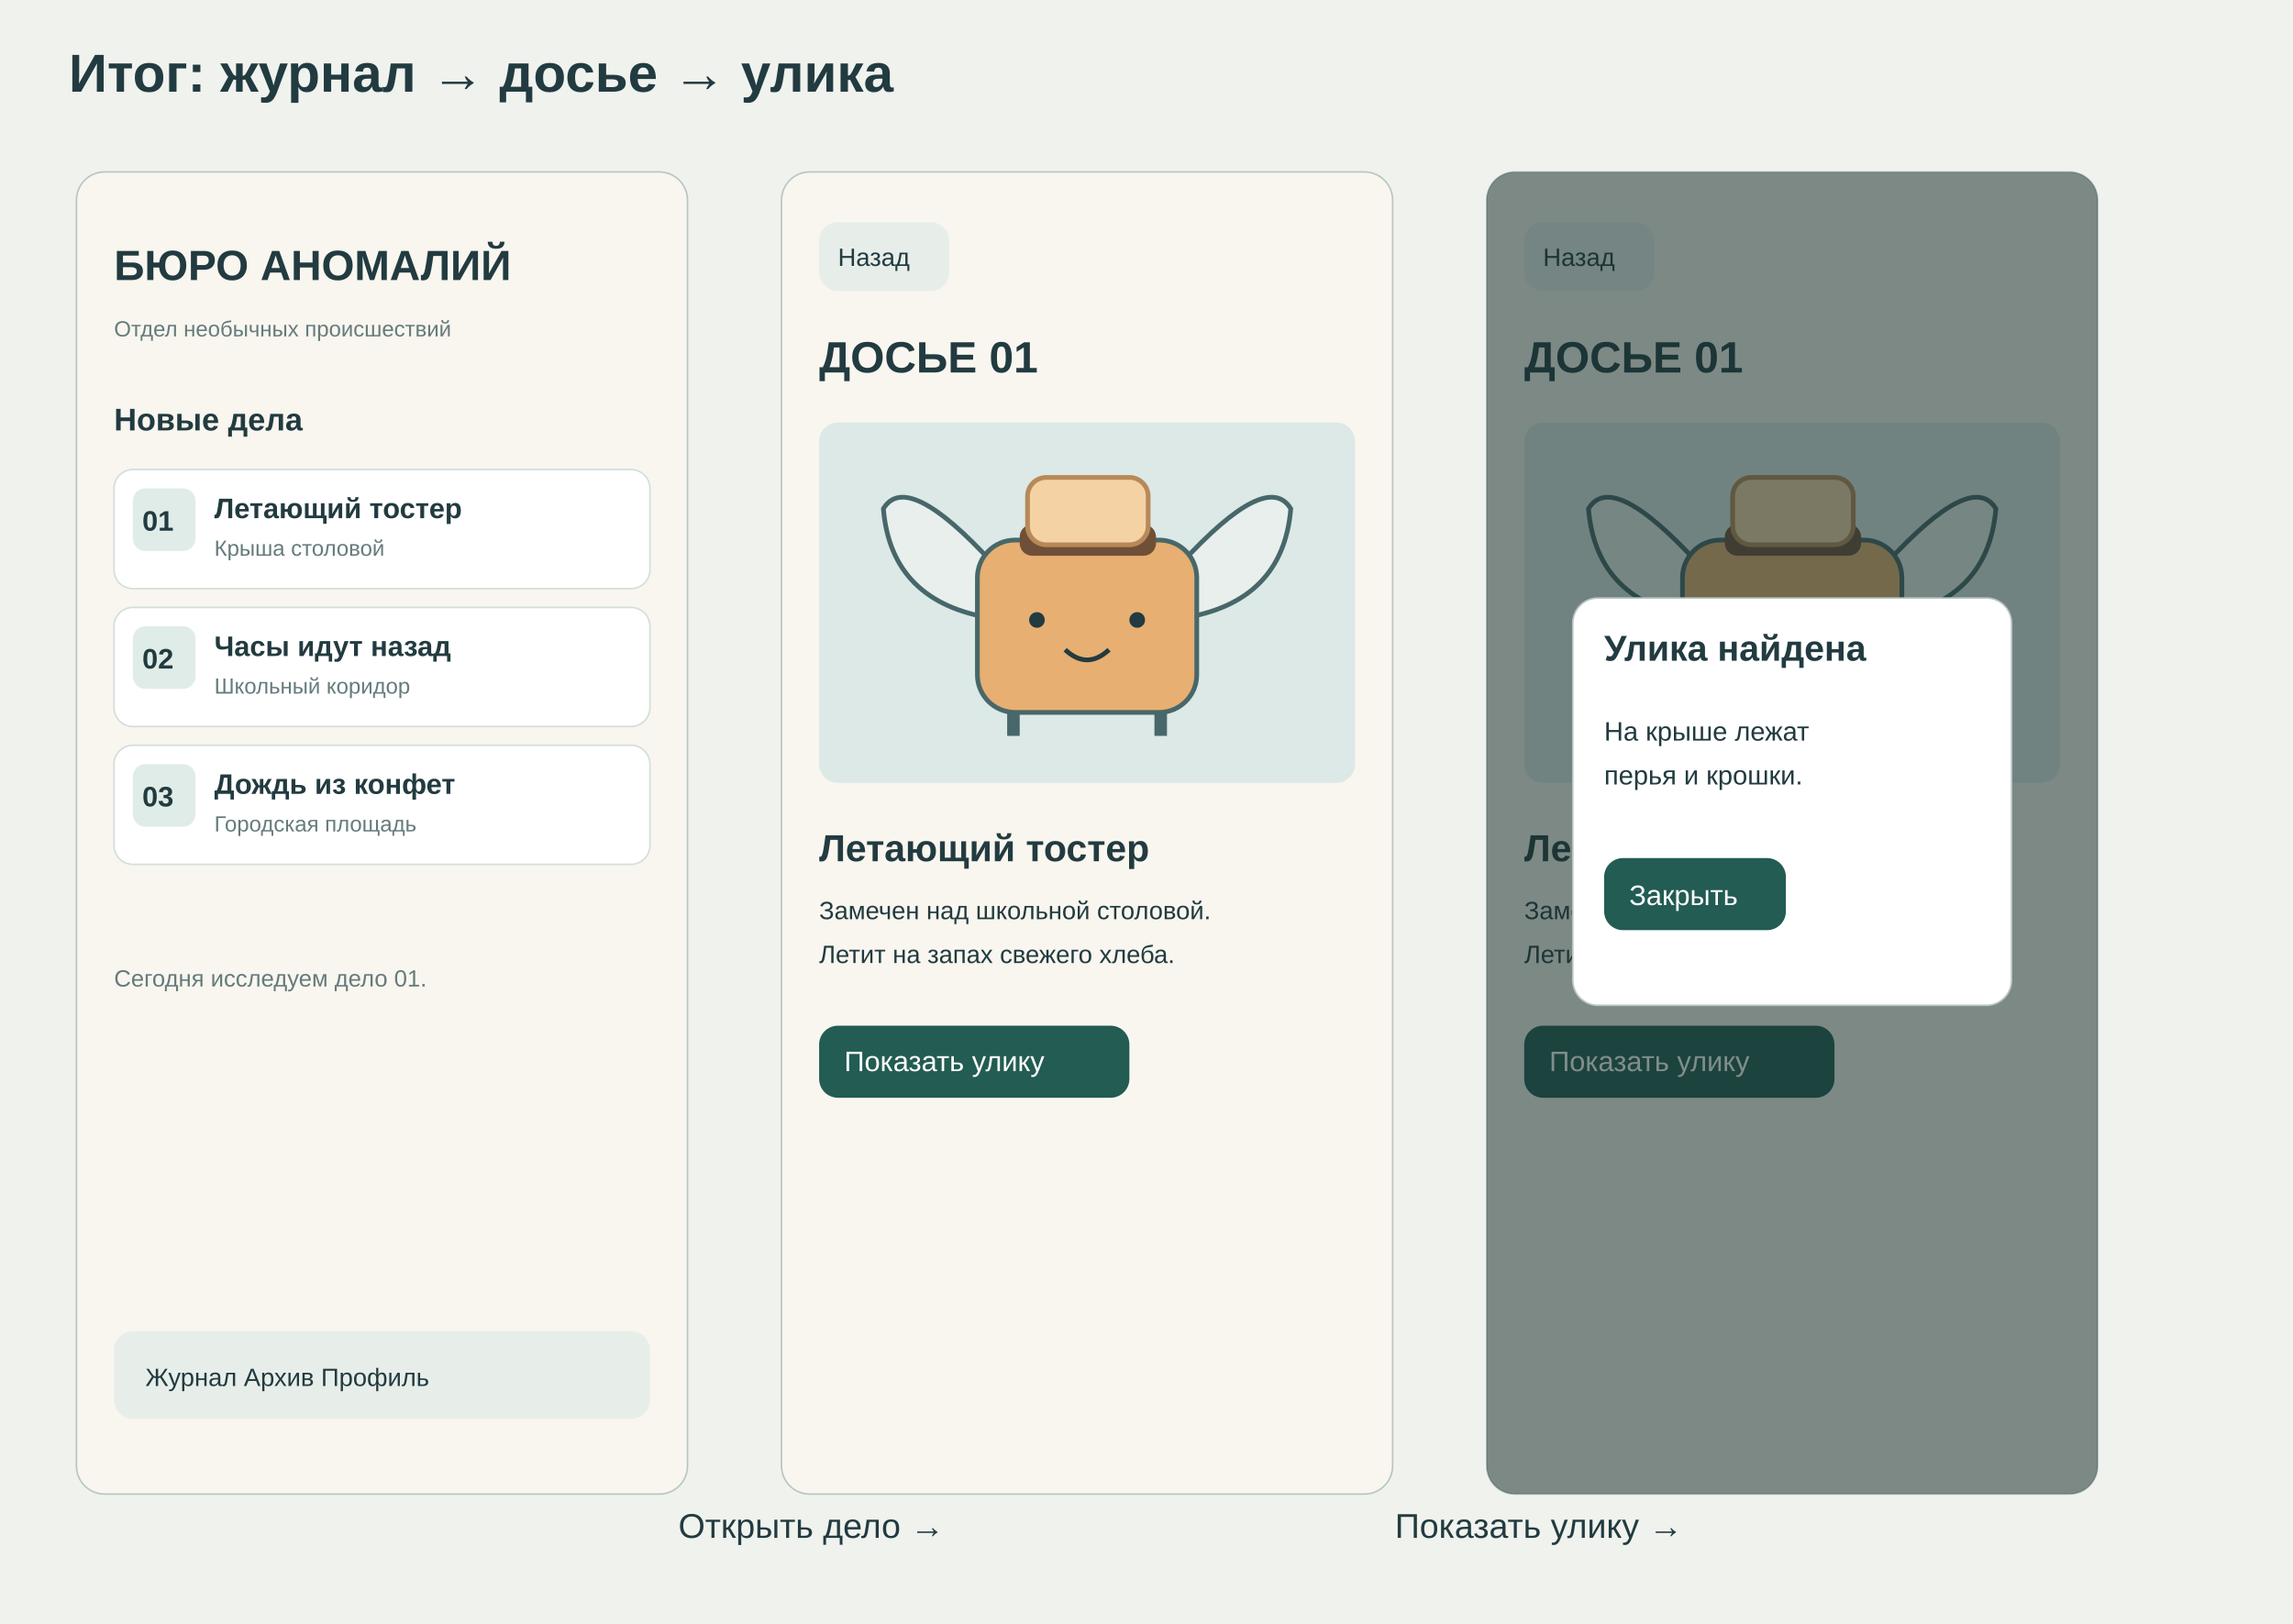
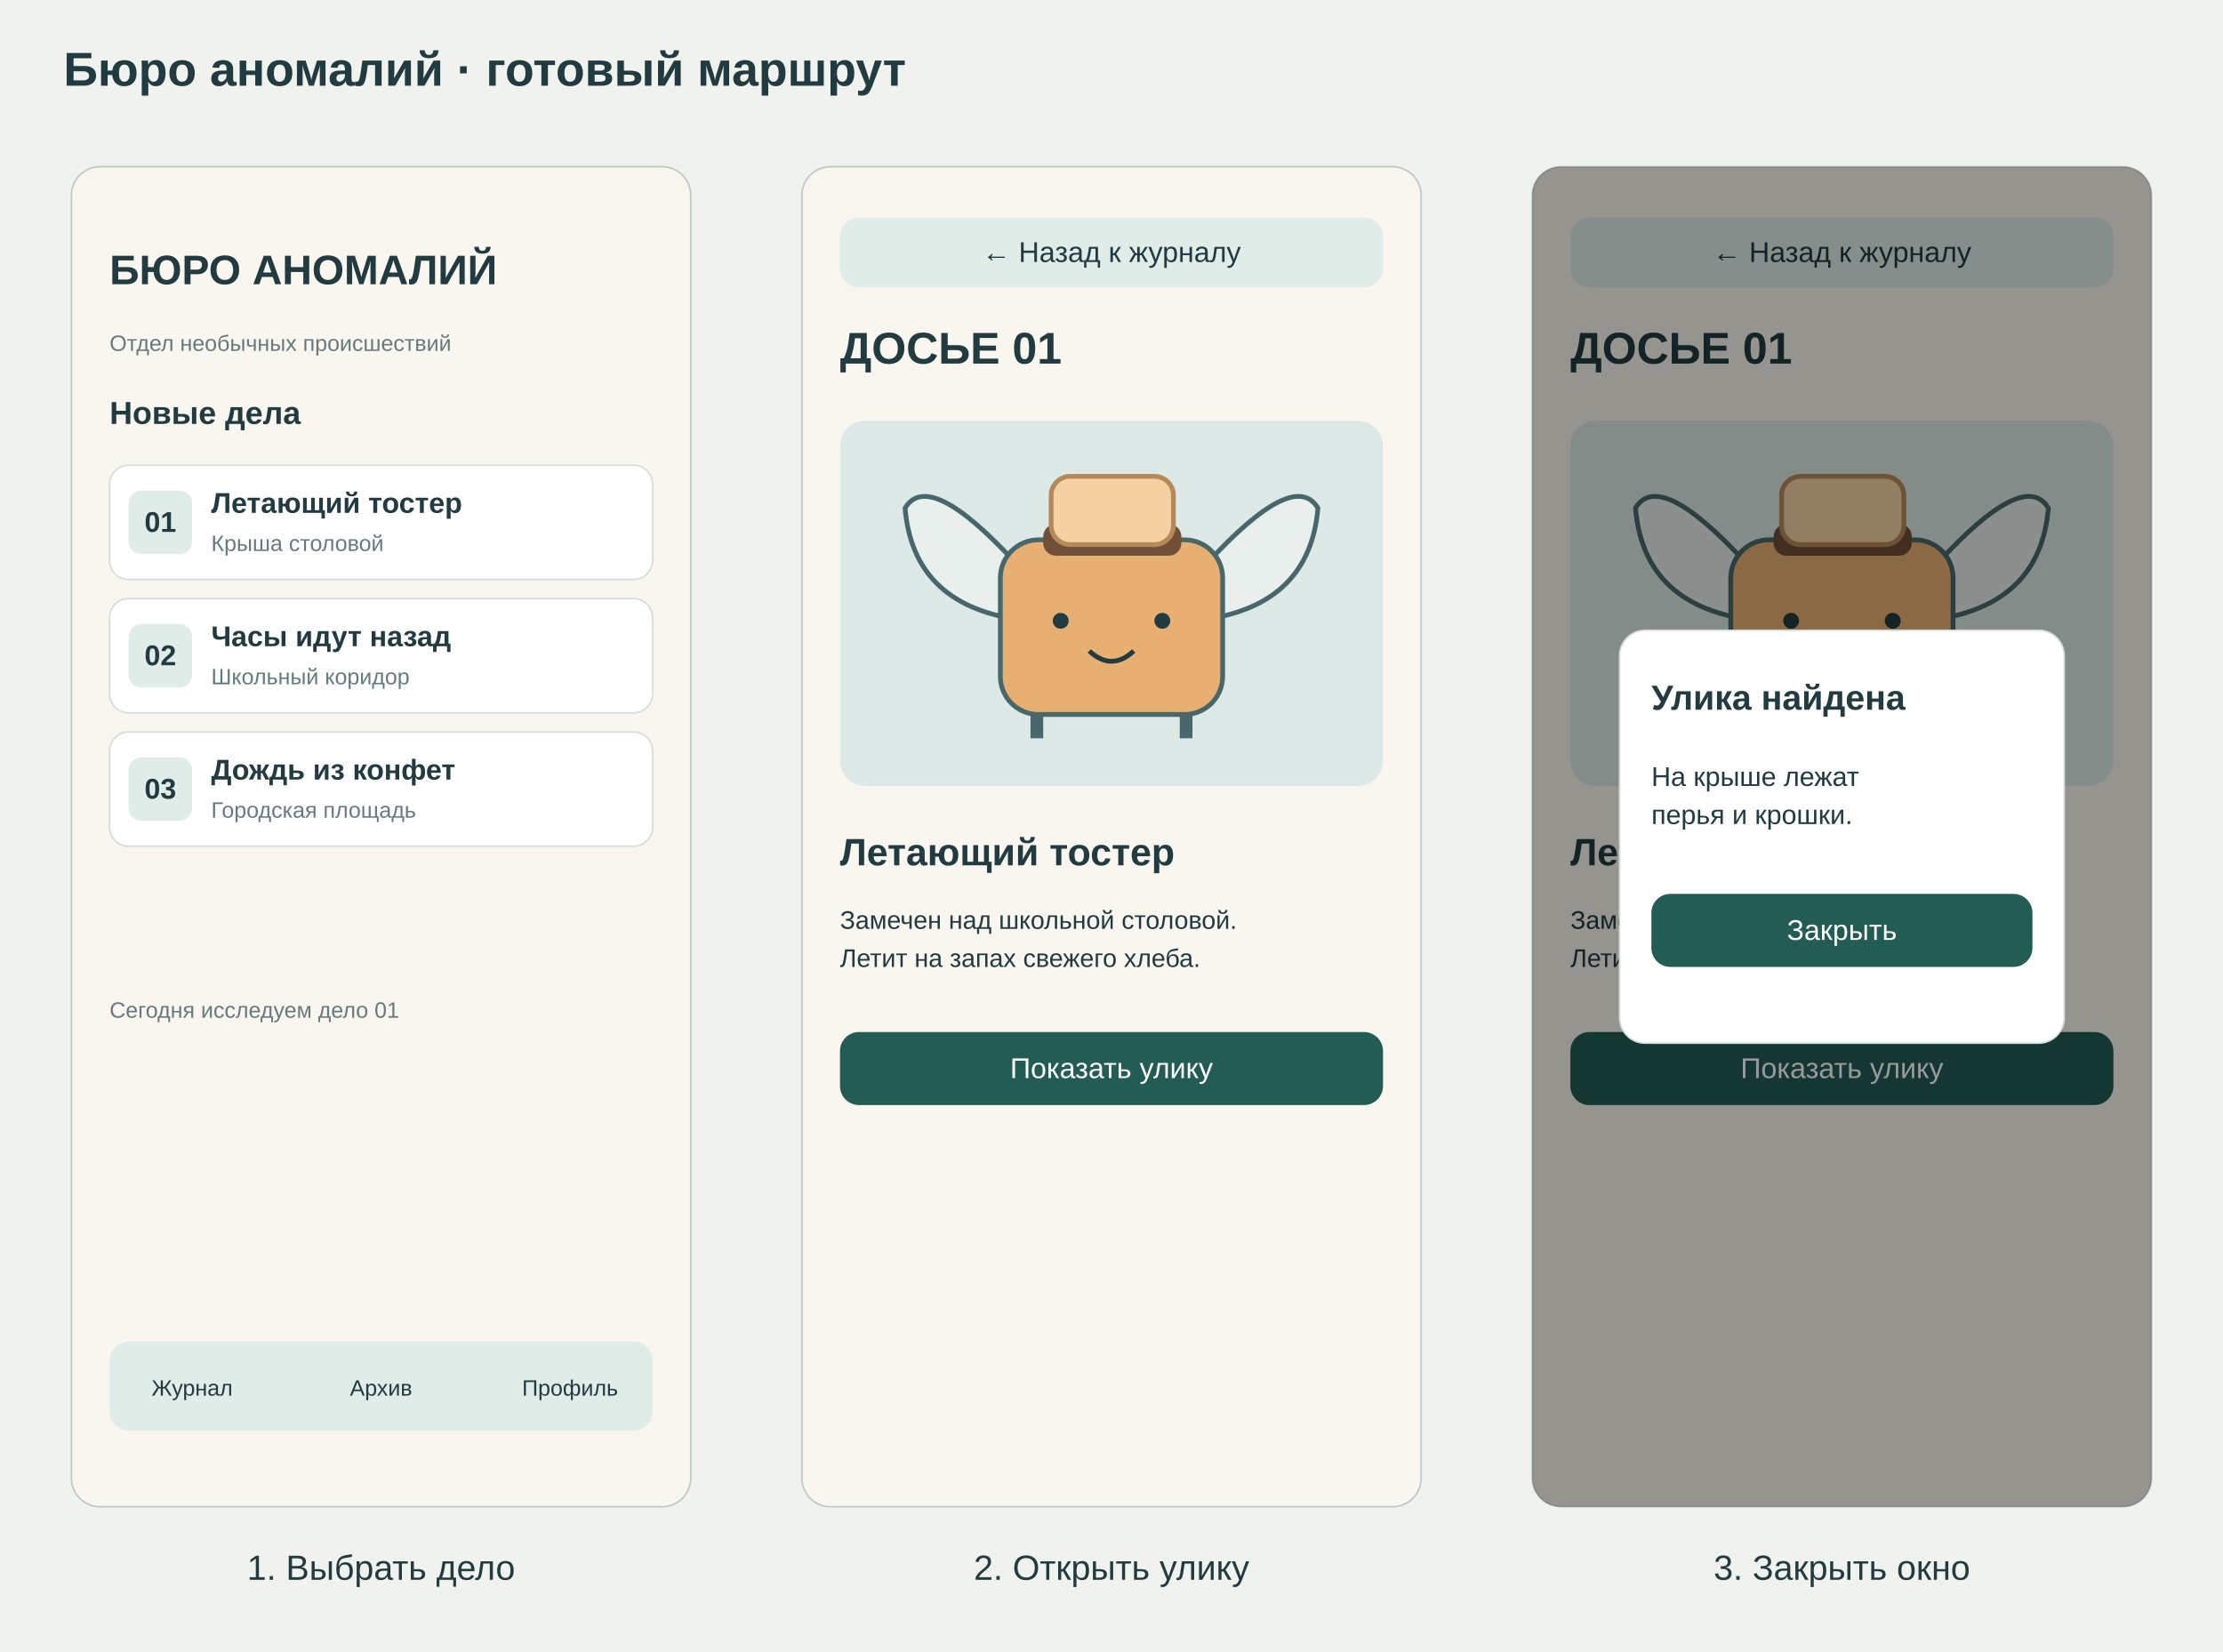
- <svg xmlns="http://www.w3.org/2000/svg" width="1200" height="850" viewBox="0 0 1200 850">
-   <rect x="0" y="0" width="1200" height="850" rx="0" fill="#f0f2ee" stroke="none" />
-   <text x="36" y="48" font-family="Segoe UI, Arial" font-size="28" fill="#223b40" font-weight="700">Итог: журнал → досье → улика</text>
-   <g transform="translate(40 90) scale(.82)">
-     <g transform="translate(0 0)">
-       <rect x="0" y="0" width="390" height="844" rx="18" fill="#f8f6ef" stroke="#b8c6c3" />
-       <text x="24" y="69" font-family="Segoe UI, Arial" font-size="27" fill="#223b40" font-weight="700">БЮРО АНОМАЛИЙ</text>
-       <text x="24" y="105" font-family="Segoe UI, Arial" font-size="14" fill="#657b7c">Отдел необычных происшествий</text>
-       <text x="24" y="165" font-family="Segoe UI, Arial" font-size="20" fill="#223b40" font-weight="700">Новые дела</text>
-       <rect x="24" y="190" width="342" height="76" rx="12" fill="white" stroke="#d4ded9" />
-       <rect x="36" y="202" width="40" height="40" rx="8" fill="#e0ece8" stroke="none" />
-       <text x="42" y="229" font-family="Segoe UI, Arial" font-size="18" fill="#223b40" font-weight="700">01</text>
-       <text x="88" y="221" font-family="Segoe UI, Arial" font-size="18" fill="#223b40" font-weight="700">Летающий тостер</text>
-       <text x="88" y="245" font-family="Segoe UI, Arial" font-size="14" fill="#657b7c">Крыша столовой</text>
-       <rect x="24" y="278" width="342" height="76" rx="12" fill="white" stroke="#d4ded9" />
-       <rect x="36" y="290" width="40" height="40" rx="8" fill="#e0ece8" stroke="none" />
-       <text x="42" y="317" font-family="Segoe UI, Arial" font-size="18" fill="#223b40" font-weight="700">02</text>
-       <text x="88" y="309" font-family="Segoe UI, Arial" font-size="18" fill="#223b40" font-weight="700">Часы идут назад</text>
-       <text x="88" y="333" font-family="Segoe UI, Arial" font-size="14" fill="#657b7c">Школьный коридор</text>
-       <rect x="24" y="366" width="342" height="76" rx="12" fill="white" stroke="#d4ded9" />
-       <rect x="36" y="378" width="40" height="40" rx="8" fill="#e0ece8" stroke="none" />
-       <text x="42" y="405" font-family="Segoe UI, Arial" font-size="18" fill="#223b40" font-weight="700">03</text>
-       <text x="88" y="397" font-family="Segoe UI, Arial" font-size="18" fill="#223b40" font-weight="700">Дождь из конфет</text>
-       <text x="88" y="421" font-family="Segoe UI, Arial" font-size="14" fill="#657b7c">Городская площадь</text>
-       <text x="24" y="520" font-family="Segoe UI, Arial" font-size="15" fill="#657b7c">Сегодня исследуем дело 01.</text>
-       <rect x="24" y="740" width="342" height="56" rx="12" fill="#e7eeea" stroke="none" />
-       <text x="44" y="775" font-family="Segoe UI, Arial" font-size="16" fill="#223b40">Журнал       Архив       Профиль</text>
-     </g>
-     <g transform="translate(450 0)">
-       <rect x="0" y="0" width="390" height="844" rx="18" fill="#f8f6ef" stroke="#b8c6c3" />
-       <rect x="24" y="32" width="83" height="44" rx="12" fill="#e7eeea" stroke="none" />
-       <text x="36" y="60" font-family="Segoe UI, Arial" font-size="16" fill="#223b40">Назад</text>
-       <text x="24" y="128" font-family="Segoe UI, Arial" font-size="28" fill="#223b40" font-weight="700">ДОСЬЕ 01</text>
-       <rect x="24" y="160" width="342" height="230" rx="12" fill="#dce9e6" stroke="none" />
-       <g transform="translate(65 180) scale(1)">
+ <svg xmlns="http://www.w3.org/2000/svg" width="1400" height="1040" viewBox="0 0 1400 1040">
+   <rect x="0" y="0" width="1400" height="1040" rx="0" fill="#F0F2EE" stroke="none" />
+   <text x="40" y="54" font-family="Segoe UI,Arial" font-size="30" fill="#223B40" font-weight="700" text-anchor="start">Бюро аномалий · готовый маршрут</text>
+   <g transform="translate(45 105)">
+     <rect x="0" y="0" width="390" height="844" rx="18" fill="#F8F6EF" stroke="#BCCAC4" />
+     <text x="24" y="74" font-family="Segoe UI,Arial" font-size="26" fill="#223B40" font-weight="700" text-anchor="start">БЮРО АНОМАЛИЙ</text>
+     <text x="24" y="116" font-family="Segoe UI,Arial" font-size="14" fill="#657B7C" font-weight="400" text-anchor="start">Отдел необычных происшествий</text>
+     <text x="24" y="162" font-family="Segoe UI,Arial" font-size="20" fill="#223B40" font-weight="700" text-anchor="start">Новые дела</text>
+     <rect x="24" y="188" width="342" height="72" rx="12" fill="white" stroke="#D4DED9" />
+     <rect x="36" y="204" width="40" height="40" rx="8" fill="#E0ECE8" stroke="none" />
+     <text x="56" y="230" font-family="Segoe UI,Arial" font-size="18" fill="#223B40" font-weight="700" text-anchor="middle">01</text>
+     <text x="88" y="218" font-family="Segoe UI,Arial" font-size="18" fill="#223B40" font-weight="700" text-anchor="start">Летающий тостер</text>
+     <text x="88" y="242" font-family="Segoe UI,Arial" font-size="14" fill="#657B7C" font-weight="400" text-anchor="start">Крыша столовой</text>
+     <rect x="24" y="272" width="342" height="72" rx="12" fill="white" stroke="#D4DED9" />
+     <rect x="36" y="288" width="40" height="40" rx="8" fill="#E0ECE8" stroke="none" />
+     <text x="56" y="314" font-family="Segoe UI,Arial" font-size="18" fill="#223B40" font-weight="700" text-anchor="middle">02</text>
+     <text x="88" y="302" font-family="Segoe UI,Arial" font-size="18" fill="#223B40" font-weight="700" text-anchor="start">Часы идут назад</text>
+     <text x="88" y="326" font-family="Segoe UI,Arial" font-size="14" fill="#657B7C" font-weight="400" text-anchor="start">Школьный коридор</text>
+     <rect x="24" y="356" width="342" height="72" rx="12" fill="white" stroke="#D4DED9" />
+     <rect x="36" y="372" width="40" height="40" rx="8" fill="#E0ECE8" stroke="none" />
+     <text x="56" y="398" font-family="Segoe UI,Arial" font-size="18" fill="#223B40" font-weight="700" text-anchor="middle">03</text>
+     <text x="88" y="386" font-family="Segoe UI,Arial" font-size="18" fill="#223B40" font-weight="700" text-anchor="start">Дождь из конфет</text>
+     <text x="88" y="410" font-family="Segoe UI,Arial" font-size="14" fill="#657B7C" font-weight="400" text-anchor="start">Городская площадь</text>
+     <text x="24" y="536" font-family="Segoe UI,Arial" font-size="14" fill="#657B7C" font-weight="400" text-anchor="start">Сегодня исследуем дело 01</text>
+     <rect x="24" y="740" width="342" height="56" rx="12" fill="#E0ECE8" stroke="none" />
+     <text x="76" y="774" font-family="Segoe UI,Arial" font-size="14" fill="#223B40" font-weight="400" text-anchor="middle">Журнал</text>
+     <text x="195" y="774" font-family="Segoe UI,Arial" font-size="14" fill="#223B40" font-weight="400" text-anchor="middle">Архив</text>
+     <text x="314" y="774" font-family="Segoe UI,Arial" font-size="14" fill="#223B40" font-weight="400" text-anchor="middle">Профиль</text>
+   </g>
+   <g transform="translate(505 105)">
+     <rect x="0" y="0" width="390" height="844" rx="18" fill="#F8F6EF" stroke="#BCCAC4" />
+     <rect x="24" y="32" width="342" height="44" rx="12" fill="#E0ECE8" stroke="none" />
+     <text x="195.0" y="60.0" font-family="Segoe UI,Arial" font-size="18" fill="#223B40" font-weight="400" text-anchor="middle">← Назад к журналу</text>
+     <text x="24" y="124" font-family="Segoe UI,Arial" font-size="28" fill="#223B40" font-weight="700" text-anchor="start">ДОСЬЕ 01</text>
+     <rect x="24" y="160" width="342" height="230" rx="16" fill="#DCE9E6" stroke="none" />
+     <g transform="translate(65 180)">
+       <g transform="translate(0 0) scale(1)">
        <path d="M70 70 Q15 10 0 35 Q5 95 70 105 M190 70 Q245 10 260 35 Q255 95 190 105" fill="#e8efec" stroke="#48676a" stroke-width="3" />
        <rect x="60" y="55" width="140" height="110" rx="24" fill="#e7af71" stroke="#48676a" stroke-width="3" />
        <rect x="87" y="45" width="87" height="20" rx="8" fill="#704f39" />
        <rect x="92" y="15" width="77" height="43" rx="12" fill="#f4d2a4" stroke="#b88958" stroke-width="3" />
        <circle cx="98" cy="106" r="5" fill="#223b40" />
        <circle cx="162" cy="106" r="5" fill="#223b40" />
        <path d="M116 125 Q130 138 144 125" fill="none" stroke="#223b40" stroke-width="3" />
        <path d="M83 165 V180 M177 165 V180" stroke="#48676a" stroke-width="8" />
      </g>
-       <text x="24" y="440" font-family="Segoe UI, Arial" font-size="24" fill="#223b40" font-weight="700">Летающий тостер</text>
-       <text x="24" y="477" font-family="Segoe UI, Arial" font-size="16" fill="#223b40">Замечен над школьной столовой.</text>
-       <text x="24" y="505" font-family="Segoe UI, Arial" font-size="16" fill="#223b40">Летит на запах свежего хлеба.</text>
-       <rect x="24" y="545" width="198" height="46" rx="12" fill="#225c53" stroke="none" />
-       <text x="40" y="574" font-family="Segoe UI, Arial" font-size="18" fill="white">Показать улику</text>
    </g>
-     <g transform="translate(900 0)">
-       <rect x="0" y="0" width="390" height="844" rx="18" fill="#f8f6ef" stroke="#b8c6c3" />
-       <rect x="24" y="32" width="83" height="44" rx="12" fill="#e7eeea" stroke="none" />
-       <text x="36" y="60" font-family="Segoe UI, Arial" font-size="16" fill="#223b40">Назад</text>
-       <text x="24" y="128" font-family="Segoe UI, Arial" font-size="28" fill="#223b40" font-weight="700">ДОСЬЕ 01</text>
-       <rect x="24" y="160" width="342" height="230" rx="12" fill="#dce9e6" stroke="none" />
-       <g transform="translate(65 180) scale(1)">
+     <text x="24" y="440" font-family="Segoe UI,Arial" font-size="24" fill="#223B40" font-weight="700" text-anchor="start">Летающий тостер</text>
+     <text x="24" y="480" font-family="Segoe UI,Arial" font-size="16" fill="#223B40" font-weight="400" text-anchor="start">Замечен над школьной столовой.</text>
+     <text x="24" y="504" font-family="Segoe UI,Arial" font-size="16" fill="#223B40" font-weight="400" text-anchor="start">Летит на запах свежего хлеба.</text>
+     <rect x="24" y="545" width="342" height="46" rx="12" fill="#225C53" stroke="none" />
+     <text x="195.0" y="574.0" font-family="Segoe UI,Arial" font-size="18" fill="white" font-weight="400" text-anchor="middle">Показать улику</text>
+   </g>
+   <g transform="translate(965 105)">
+     <rect x="0" y="0" width="390" height="844" rx="18" fill="#F8F6EF" stroke="#BCCAC4" />
+     <rect x="24" y="32" width="342" height="44" rx="12" fill="#E0ECE8" stroke="none" />
+     <text x="195.0" y="60.0" font-family="Segoe UI,Arial" font-size="18" fill="#223B40" font-weight="400" text-anchor="middle">← Назад к журналу</text>
+     <text x="24" y="124" font-family="Segoe UI,Arial" font-size="28" fill="#223B40" font-weight="700" text-anchor="start">ДОСЬЕ 01</text>
+     <rect x="24" y="160" width="342" height="230" rx="16" fill="#DCE9E6" stroke="none" />
+     <g transform="translate(65 180)">
+       <g transform="translate(0 0) scale(1)">
        <path d="M70 70 Q15 10 0 35 Q5 95 70 105 M190 70 Q245 10 260 35 Q255 95 190 105" fill="#e8efec" stroke="#48676a" stroke-width="3" />
        <rect x="60" y="55" width="140" height="110" rx="24" fill="#e7af71" stroke="#48676a" stroke-width="3" />
        <rect x="87" y="45" width="87" height="20" rx="8" fill="#704f39" />
        <rect x="92" y="15" width="77" height="43" rx="12" fill="#f4d2a4" stroke="#b88958" stroke-width="3" />
        <circle cx="98" cy="106" r="5" fill="#223b40" />
        <circle cx="162" cy="106" r="5" fill="#223b40" />
        <path d="M116 125 Q130 138 144 125" fill="none" stroke="#223b40" stroke-width="3" />
        <path d="M83 165 V180 M177 165 V180" stroke="#48676a" stroke-width="8" />
      </g>
-       <text x="24" y="440" font-family="Segoe UI, Arial" font-size="24" fill="#223b40" font-weight="700">Летающий тостер</text>
-       <text x="24" y="477" font-family="Segoe UI, Arial" font-size="16" fill="#223b40">Замечен над школьной столовой.</text>
-       <text x="24" y="505" font-family="Segoe UI, Arial" font-size="16" fill="#223b40">Летит на запах свежего хлеба.</text>
-       <rect x="24" y="545" width="198" height="46" rx="12" fill="#225c53" stroke="none" />
-       <text x="40" y="574" font-family="Segoe UI, Arial" font-size="18" fill="white">Показать улику</text>
-       <rect x="0" y="0" width="390" height="844" rx="18" fill="#18302f" fill-opacity="0.55" stroke="none" />
-       <rect x="55" y="272" width="280" height="260" rx="16" fill="white" stroke="#b8c6c3" />
-       <text x="75" y="312" font-family="Segoe UI, Arial" font-size="23" fill="#223b40" font-weight="700">Улика найдена</text>
-       <text x="75" y="363" font-family="Segoe UI, Arial" font-size="17" fill="#223b40">На крыше лежат</text>
-       <text x="75" y="391" font-family="Segoe UI, Arial" font-size="17" fill="#223b40">перья и крошки.</text>
-       <rect x="75" y="438" width="116" height="46" rx="12" fill="#225c53" stroke="none" />
-       <text x="91" y="468" font-family="Segoe UI, Arial" font-size="18" fill="white">Закрыть</text>
    </g>
+     <text x="24" y="440" font-family="Segoe UI,Arial" font-size="24" fill="#223B40" font-weight="700" text-anchor="start">Летающий тостер</text>
+     <text x="24" y="480" font-family="Segoe UI,Arial" font-size="16" fill="#223B40" font-weight="400" text-anchor="start">Замечен над школьной столовой.</text>
+     <text x="24" y="504" font-family="Segoe UI,Arial" font-size="16" fill="#223B40" font-weight="400" text-anchor="start">Летит на запах свежего хлеба.</text>
+     <rect x="24" y="545" width="342" height="46" rx="12" fill="#225C53" stroke="none" />
+     <text x="195.0" y="574.0" font-family="Segoe UI,Arial" font-size="18" fill="white" font-weight="400" text-anchor="middle">Показать улику</text>
+     <rect x="0" y="0" width="390" height="844" rx="18" fill="#000000" fill-opacity=".4" stroke="none" />
+     <rect x="55" y="292" width="280" height="260" rx="16" fill="#FFFFFF" stroke="#D4DED9" />
+     <text x="75" y="342" font-family="Segoe UI,Arial" font-size="22" fill="#223B40" font-weight="700" text-anchor="start">Улика найдена</text>
+     <text x="75" y="390" font-family="Segoe UI,Arial" font-size="17" fill="#223B40" font-weight="400" text-anchor="start">На крыше лежат</text>
+     <text x="75" y="414" font-family="Segoe UI,Arial" font-size="17" fill="#223B40" font-weight="400" text-anchor="start">перья и крошки.</text>
+     <rect x="75" y="458" width="240" height="46" rx="12" fill="#225C53" stroke="none" />
+     <text x="195.0" y="487.0" font-family="Segoe UI,Arial" font-size="18" fill="white" font-weight="400" text-anchor="middle">Закрыть</text>
  </g>
-   <text x="355" y="805" font-family="Segoe UI, Arial" font-size="18" fill="#223b40">Открыть дело →</text>
-   <text x="730" y="805" font-family="Segoe UI, Arial" font-size="18" fill="#223b40">Показать улику →</text>
+   <text x="240" y="995" font-family="Segoe UI,Arial" font-size="22" fill="#223B40" font-weight="400" text-anchor="middle">1. Выбрать дело</text>
+   <text x="700" y="995" font-family="Segoe UI,Arial" font-size="22" fill="#223B40" font-weight="400" text-anchor="middle">2. Открыть улику</text>
+   <text x="1160" y="995" font-family="Segoe UI,Arial" font-size="22" fill="#223B40" font-weight="400" text-anchor="middle">3. Закрыть окно</text>
</svg>
